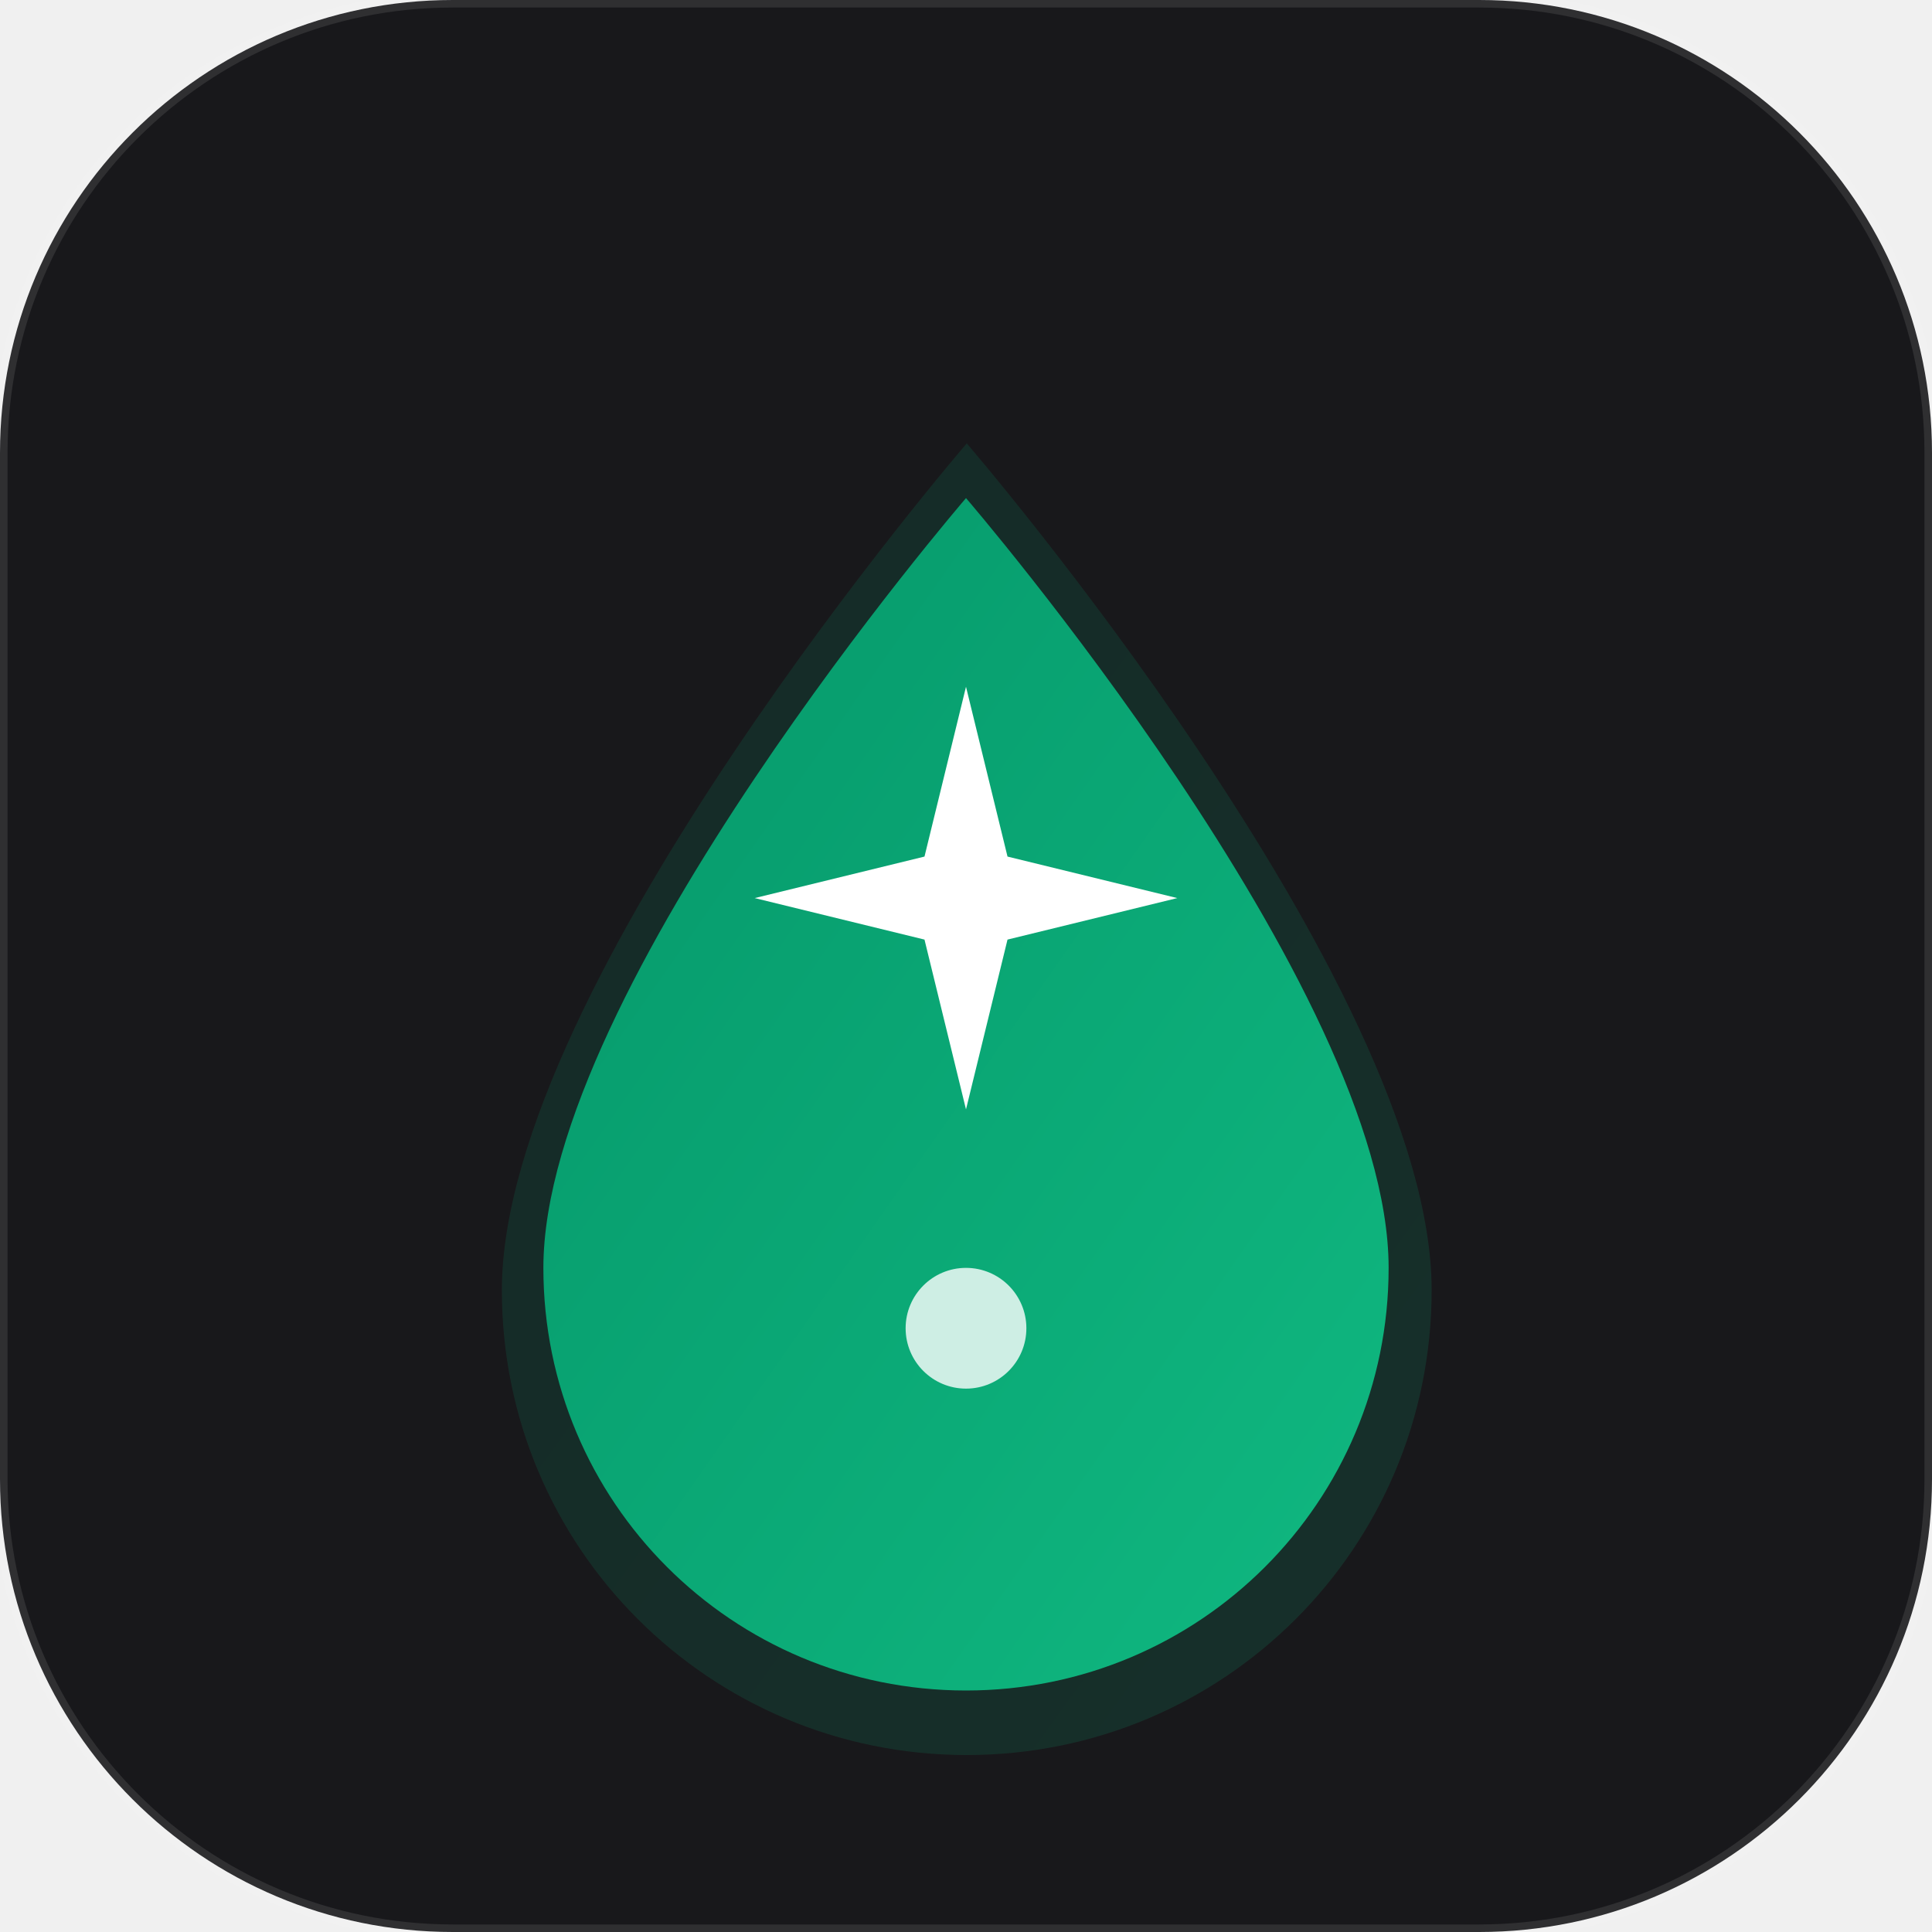
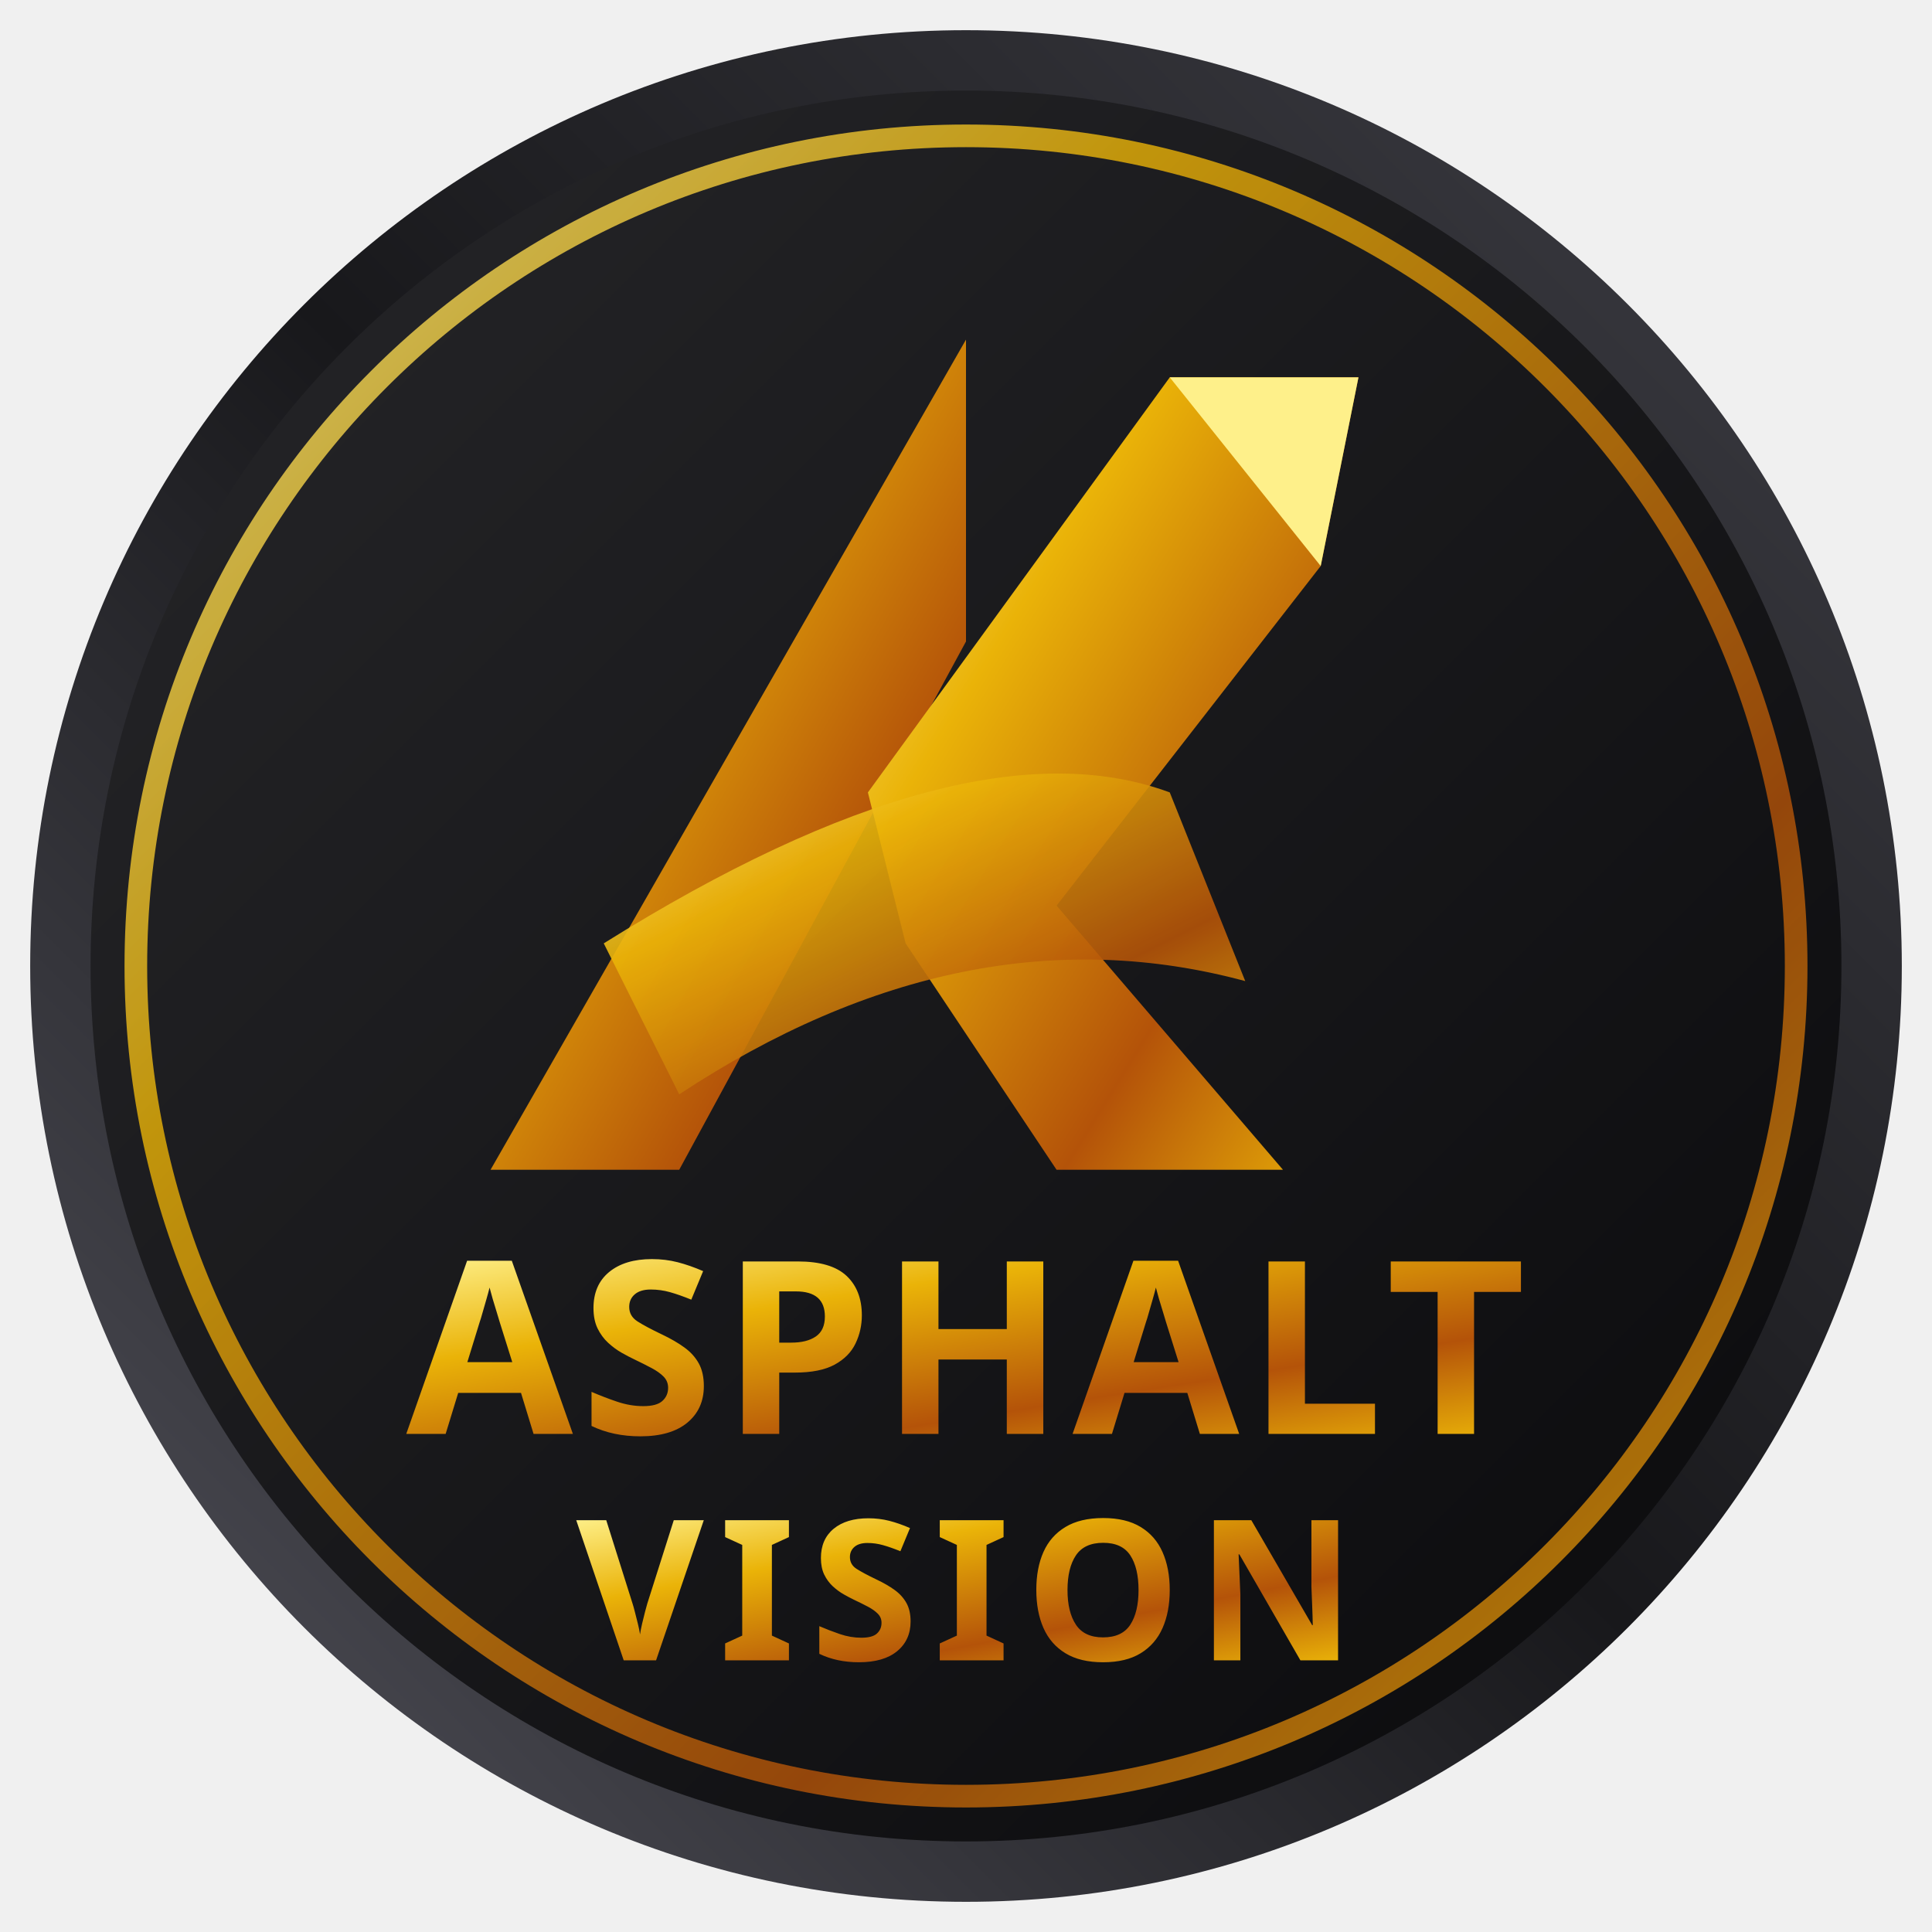
<svg xmlns="http://www.w3.org/2000/svg" viewBox="0 0 512 512" width="512" height="512">
  <defs>
-     <linearGradient id="primaryGrad" x1="0%" y1="0%" x2="100%" y2="100%">
-       <stop offset="0%" style="stop-color:#059669;stop-opacity:1" />
-       <stop offset="100%" style="stop-color:#10b981;stop-opacity:1" />
+     <linearGradient id="goldGrad" x1="0%" y1="0%" x2="100%" y2="100%">
+       <stop offset="0%" style="stop-color:#fef08a;stop-opacity:1" />
+       <stop offset="30%" style="stop-color:#eab308;stop-opacity:1" />
+       <stop offset="70%" style="stop-color:#b45309;stop-opacity:1" />
+       <stop offset="100%" style="stop-color:#eab308;stop-opacity:1" />
+     </linearGradient>
+     <linearGradient id="bgGrad" x1="0%" y1="0%" x2="100%" y2="100%">
+       <stop offset="0%" style="stop-color:#27272a;stop-opacity:1" />
+       <stop offset="100%" style="stop-color:#09090b;stop-opacity:1" />
+     </linearGradient>
+     <linearGradient id="ringGrad" x1="0%" y1="100%" x2="100%" y2="0%">
+       <stop offset="0%" style="stop-color:#52525b;stop-opacity:1" />
+       <stop offset="50%" style="stop-color:#18181b;stop-opacity:1" />
+       <stop offset="100%" style="stop-color:#3f3f46;stop-opacity:1" />
    </linearGradient>
  </defs>
-   <rect width="512" height="512" rx="120" fill="#18181b" stroke="#ffffff" stroke-opacity="0.1" stroke-width="4" />
-   <g transform="translate(144, 112)">
-     <path d="M112,20 C112,20 224,150 224,224 C224,286 174,336 112,336 C50,336 0,286 0,224 C0,150 112,20 112,20 Z" fill="url(#primaryGrad)" opacity="0.15" transform="scale(1.1) translate(-10, -15)" />
-     <path d="M112,20 C112,20 224,150 224,224 C224,286 174,336 112,336 C50,336 0,286 0,224 C0,150 112,20 112,20 Z" fill="url(#primaryGrad)" />
-     <path d="M112,70 L123,115 L168,126 L123,137 L112,182 L101,137 L56,126 L101,115 Z" fill="#ffffff" />
-     <circle cx="112" cy="240" r="16" fill="#ffffff" opacity="0.8" />
+   <circle cx="256" cy="256" r="240" fill="url(#bgGrad)" stroke="url(#ringGrad)" stroke-width="16" />
+   <circle cx="256" cy="256" r="220" fill="none" stroke="url(#goldGrad)" stroke-width="6" opacity="0.8" />
+   <g transform="translate(0, -30)">
+     <path d="M256,120 L130,340 L180,340 L256,200 Z" fill="url(#goldGrad)" />
+     <path d="M230,240 L310,130 L360,130 L350,180 L280,270 L340,340 L280,340 L240,280 Z" fill="url(#goldGrad)" />
+     <path d="M160,280 Q256,220 310,240 L330,290 Q256,270 180,320 Z" fill="url(#goldGrad)" opacity="0.9" />
+     <polygon points="360,130 310,130 350,180" fill="#fef08a" />
+   </g>
+   <g text-anchor="middle" font-family="ui-sans-serif, system-ui, sans-serif" font-weight="900">
+     <text x="256" y="380" font-size="64" fill="url(#goldGrad)" letter-spacing="2">ASPHALT</text>
+     <text x="256" y="440" font-size="52" fill="url(#goldGrad)" letter-spacing="4">VISION</text>
  </g>
</svg>
